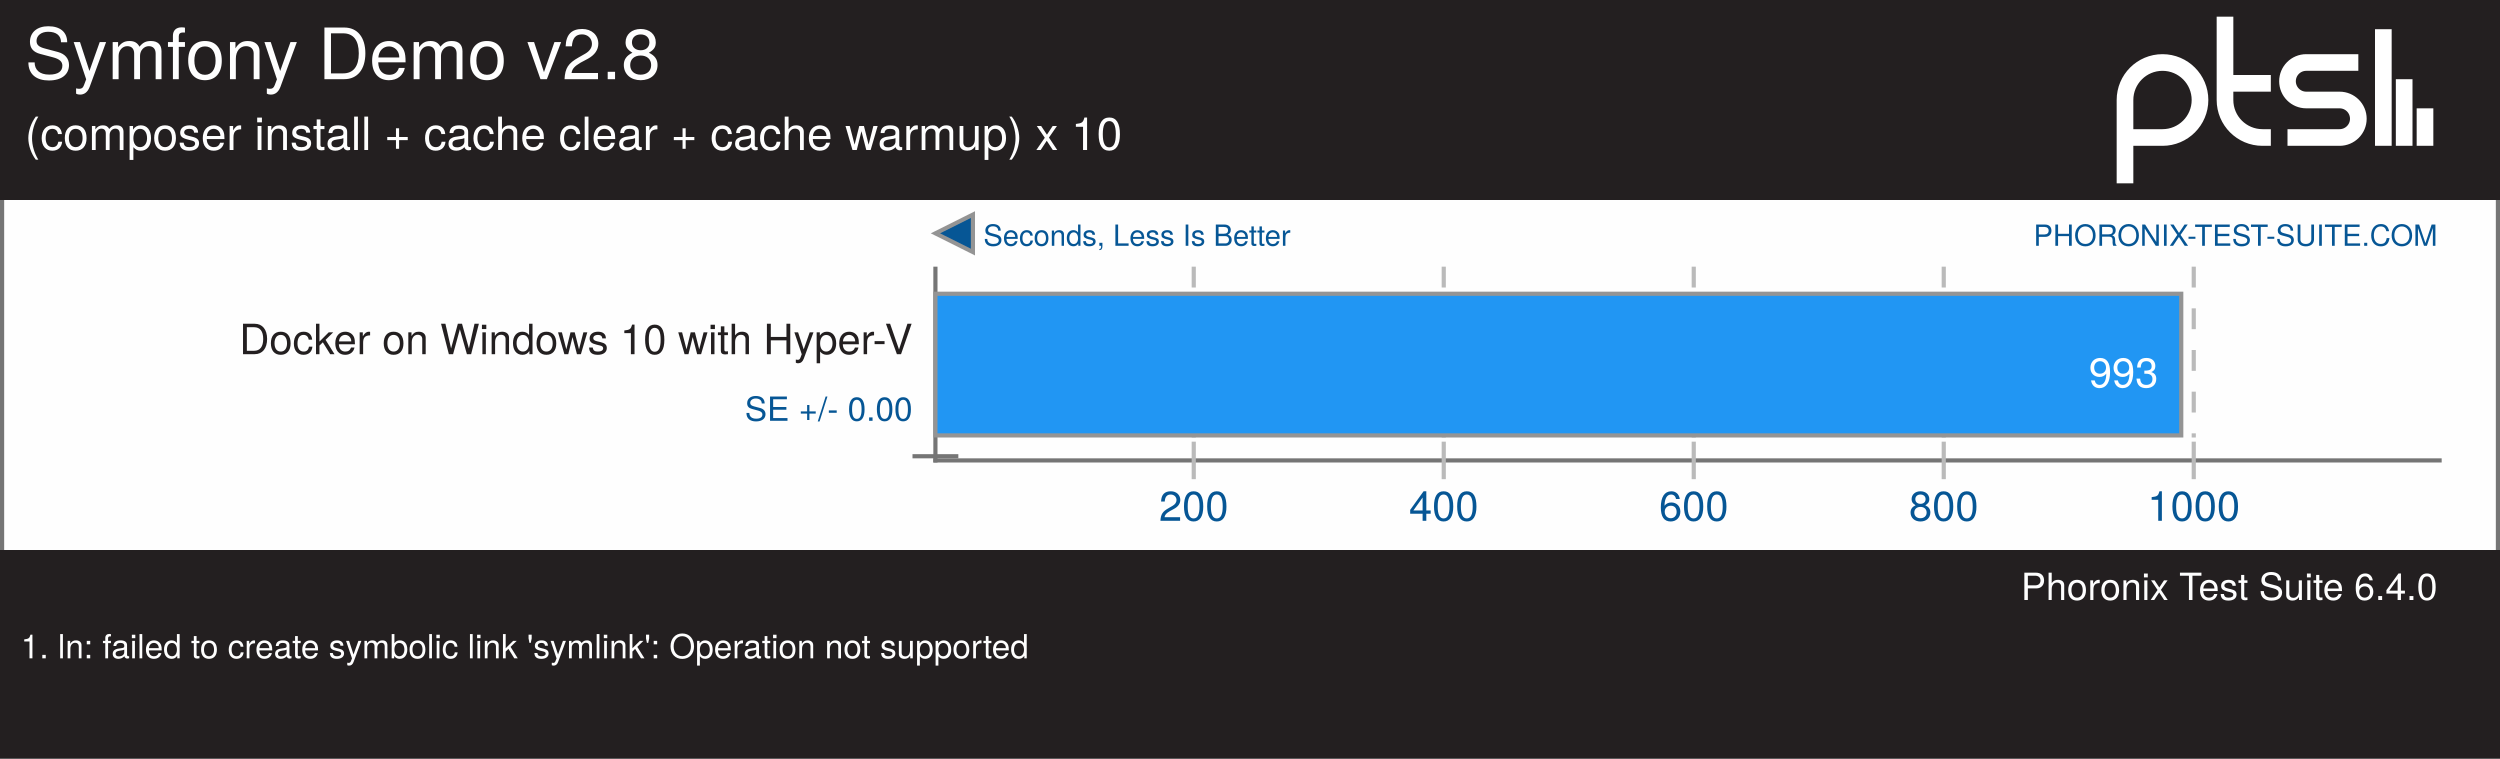
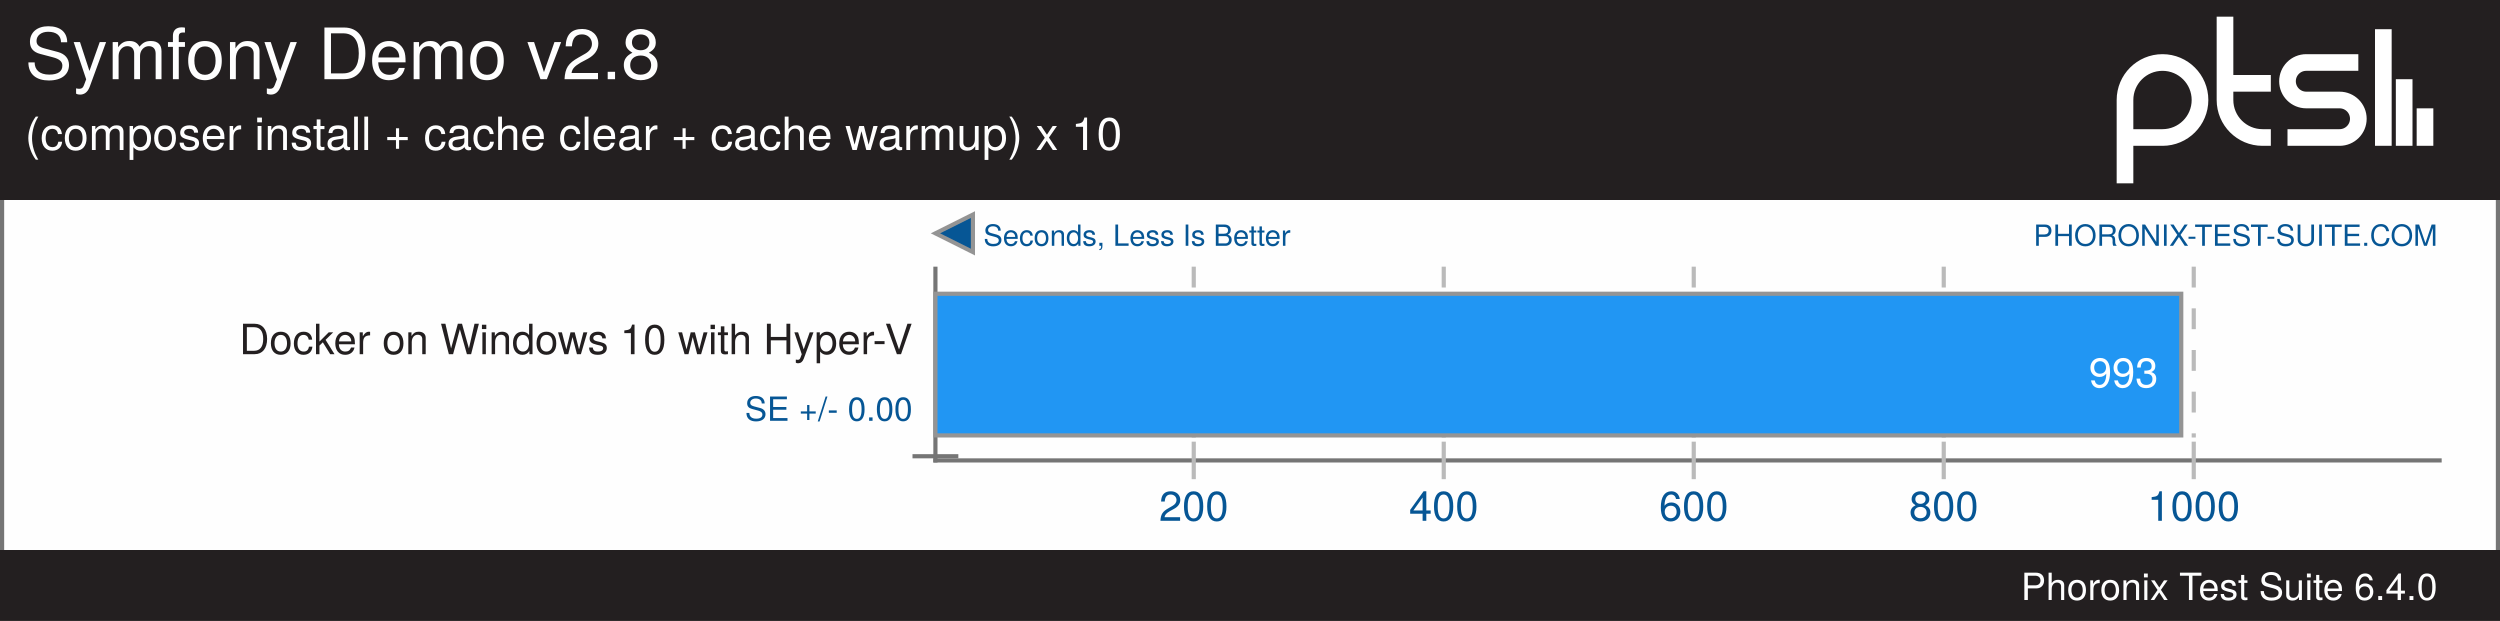
- <svg xmlns="http://www.w3.org/2000/svg" xmlns:xlink="http://www.w3.org/1999/xlink" version="1.1" font-family="sans-serif, droid-sans, helvetica, verdana, tahoma" viewbox="0 0 600 182" width="600" height="182" preserveAspectRatio="xMinYMin meet">
-   <rect x="0" y="0" width="600" height="182" fill="#FEFEFE" stroke="#757575" stroke-width="2" />
+ <svg xmlns="http://www.w3.org/2000/svg" xmlns:xlink="http://www.w3.org/1999/xlink" version="1.1" font-family="sans-serif, droid-sans, helvetica, verdana, tahoma" viewbox="0 0 600 149" width="600" height="149" preserveAspectRatio="xMinYMin meet">
+   <rect x="0" y="0" width="600" height="149" fill="#FEFEFE" stroke="#757575" stroke-width="2" />
  <g stroke="#757575" stroke-width="1">
    <line x1="224.5" y1="64" x2="224.5" y2="111" />
    <line x1="224" y1="110.5" x2="586" y2="110.5" />
  </g>
  <a xlink:href="http://www.phoronix-test-suite.com/" xlink:show="new">
    <text x="585" y="59" font-size="7" fill="#065695" text-anchor="end" xlink:show="new">PHORONIX-TEST-SUITE.COM</text>
  </a>
  <polygon points="224.5,56 233.5,60.5 233.5,51.5" fill="#065695" stroke="#949494" stroke-width="1" />
  <text x="236" y="59" font-size="7" fill="#065695" text-anchor="start">Seconds, Less Is Better</text>
  <rect x="0" y="0" width="600" height="48" fill="#231f20" />
  <text x="6" y="19" font-size="17" fill="#FEFEFE" text-anchor="start" xlink:show="new">Symfony Demo v2.8</text>
  <text x="6" y="36" font-size="11" fill="#FEFEFE" text-anchor="start">(composer install + cache clear + cache warmup) x 10</text>
  <path d="m74 22v9m-5-16v16m-5-28v28m-23-2h12.5c2.485 0 4.5-2.015 4.5-4.5s-2.015-4.5-4.5-4.5h-8c-2.485 0-4.5-2.015-4.5-4.5s2.015-4.5 4.5-4.5h12.5m-21 5h-11m11 13h-2c-4.971 0-9-4.029-9-9v-20m-24 40v-20c0-4.971 4.029-9 9-9 4.971 0 9 4.029 9 9s-4.029 9-9 9h-9" stroke="#ffffff" stroke-width="4" fill="none" transform="translate(508,4)" />
-   <line x1="224.5" y1="110" x2="224.5" y2="66" stroke="#757575" stroke-width="11" stroke-dasharray="1,45" />
+   <line x1="224.5" y1="110" x2="224.5" y2="99" stroke="#757575" stroke-width="11" stroke-dasharray="1,45" />
  <g font-size="10" fill="#231f20">
    <text x="219" y="85" text-anchor="end">Docker on Windows 10 with Hyper-V</text>
  </g>
  <g font-size="10" fill="#065695" text-anchor="middle">
    <text x="286.5" y="125">200</text>
    <text x="346.5" y="125">400</text>
    <text x="406.5" y="125">600</text>
    <text x="466.5" y="125">800</text>
    <text x="526.5" y="125">1000</text>
  </g>
  <g stroke="#BABABA" stroke-width="1">
    <line x1="286.5" y1="64" x2="286.5" y2="105" stroke-dasharray="5,5" />
    <line x1="286.5" y1="106" x2="286.5" y2="115" />
    <line x1="346.5" y1="64" x2="346.5" y2="105" stroke-dasharray="5,5" />
    <line x1="346.5" y1="106" x2="346.5" y2="115" />
    <line x1="406.5" y1="64" x2="406.5" y2="105" stroke-dasharray="5,5" />
    <line x1="406.5" y1="106" x2="406.5" y2="115" />
    <line x1="466.5" y1="64" x2="466.5" y2="105" stroke-dasharray="5,5" />
    <line x1="466.5" y1="106" x2="466.5" y2="115" />
    <line x1="526.5" y1="64" x2="526.5" y2="105" stroke-dasharray="5,5" />
    <line x1="526.5" y1="106" x2="526.5" y2="115" />
  </g>
  <g stroke="#949494" stroke-width="1">
    <rect x="224.5" y="70.5" height="34" width="299" fill="#2196f3" xlink:title="Docker on Windows 10 with Hyper-V: 993" />
  </g>
  <g font-size="8" fill="#065695" text-anchor="end">
    <text y="101" x="219">SE +/- 0.00</text>
  </g>
  <g font-size="10" fill="#FFFFFF">
    <text x="518" y="93" text-anchor="end">993</text>
  </g>
-   <rect x="0" y="132" width="600" height="50" fill="#231f20" />
+   <rect x="0" y="132" width="600" height="17" fill="#231f20" />
  <a xlink:href="http://www.phoronix-test-suite.com/" xlink:show="new">
    <text x="585" y="144" font-size="9" fill="#FEFEFE" text-anchor="end" xlink:show="new">Phoronix Test Suite 6.4.0</text>
  </a>
-   <text x="5" y="158" font-size="8" fill="#FEFEFE" text-anchor="start" xlink:title="ln: failed to create symbolic link 'symlink': Operation not supported" width="595">1. ln: failed to create symbolic link 'symlink': Operation not supported</text>
</svg>
